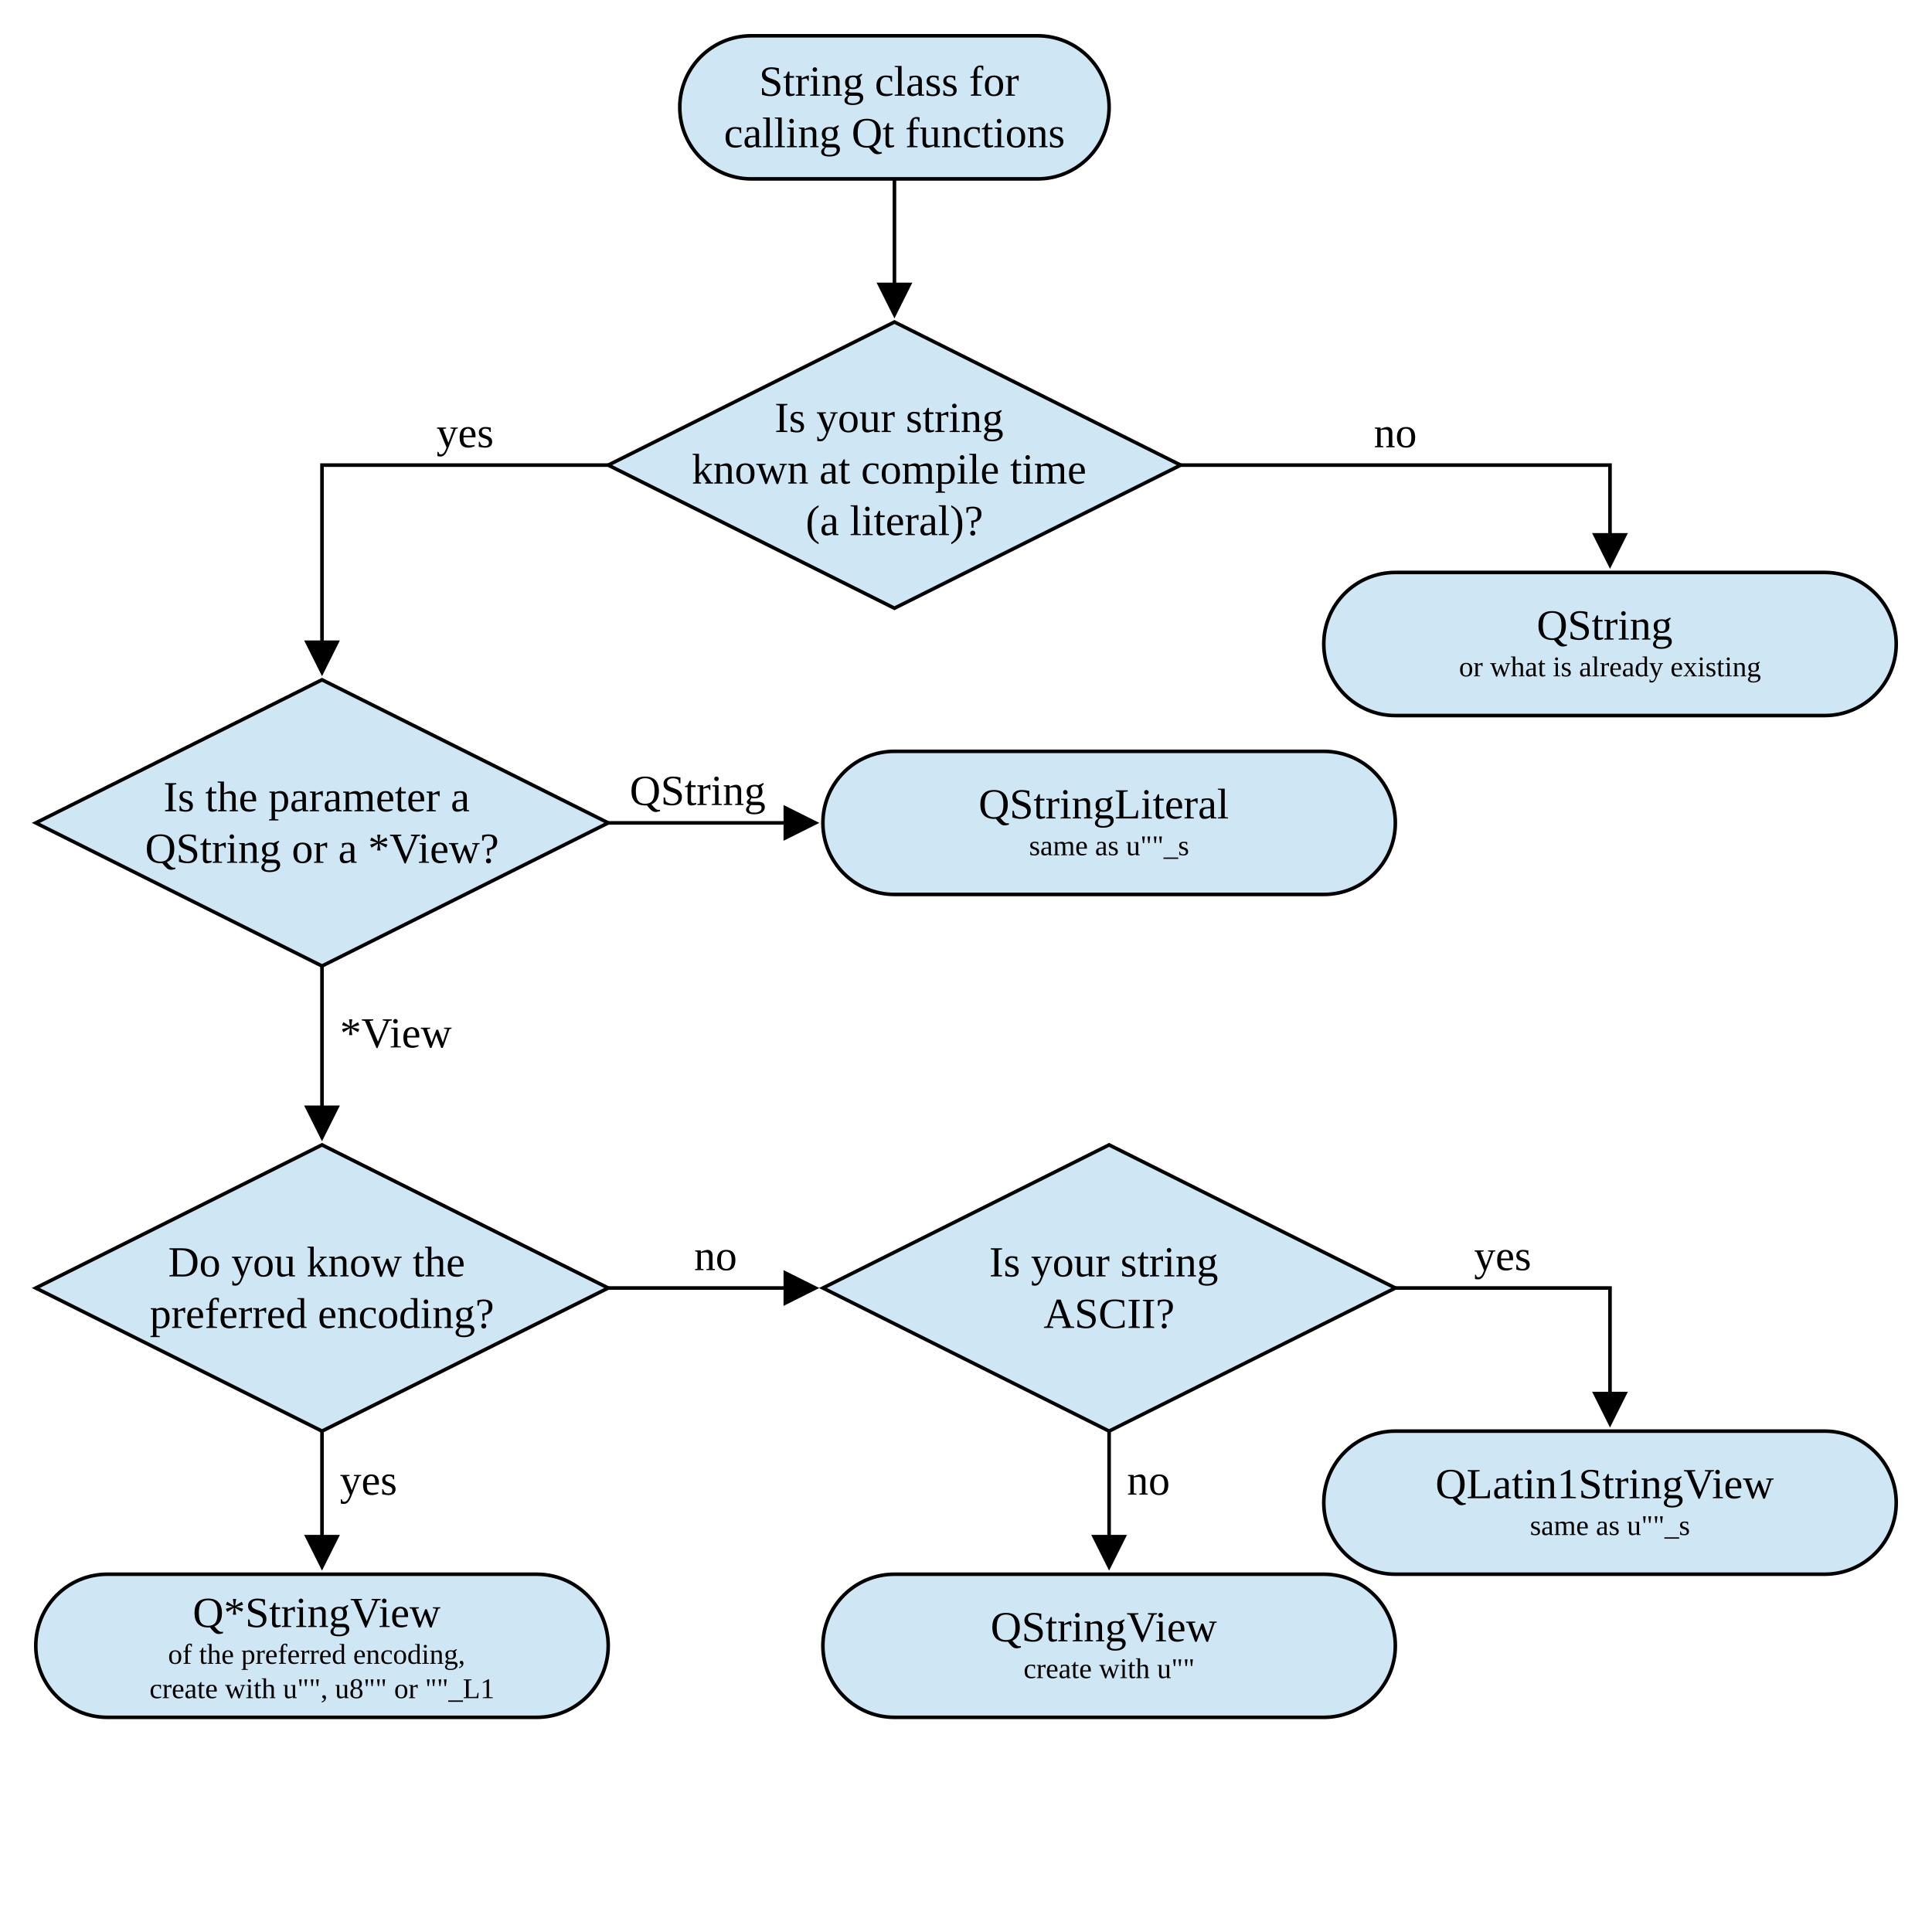
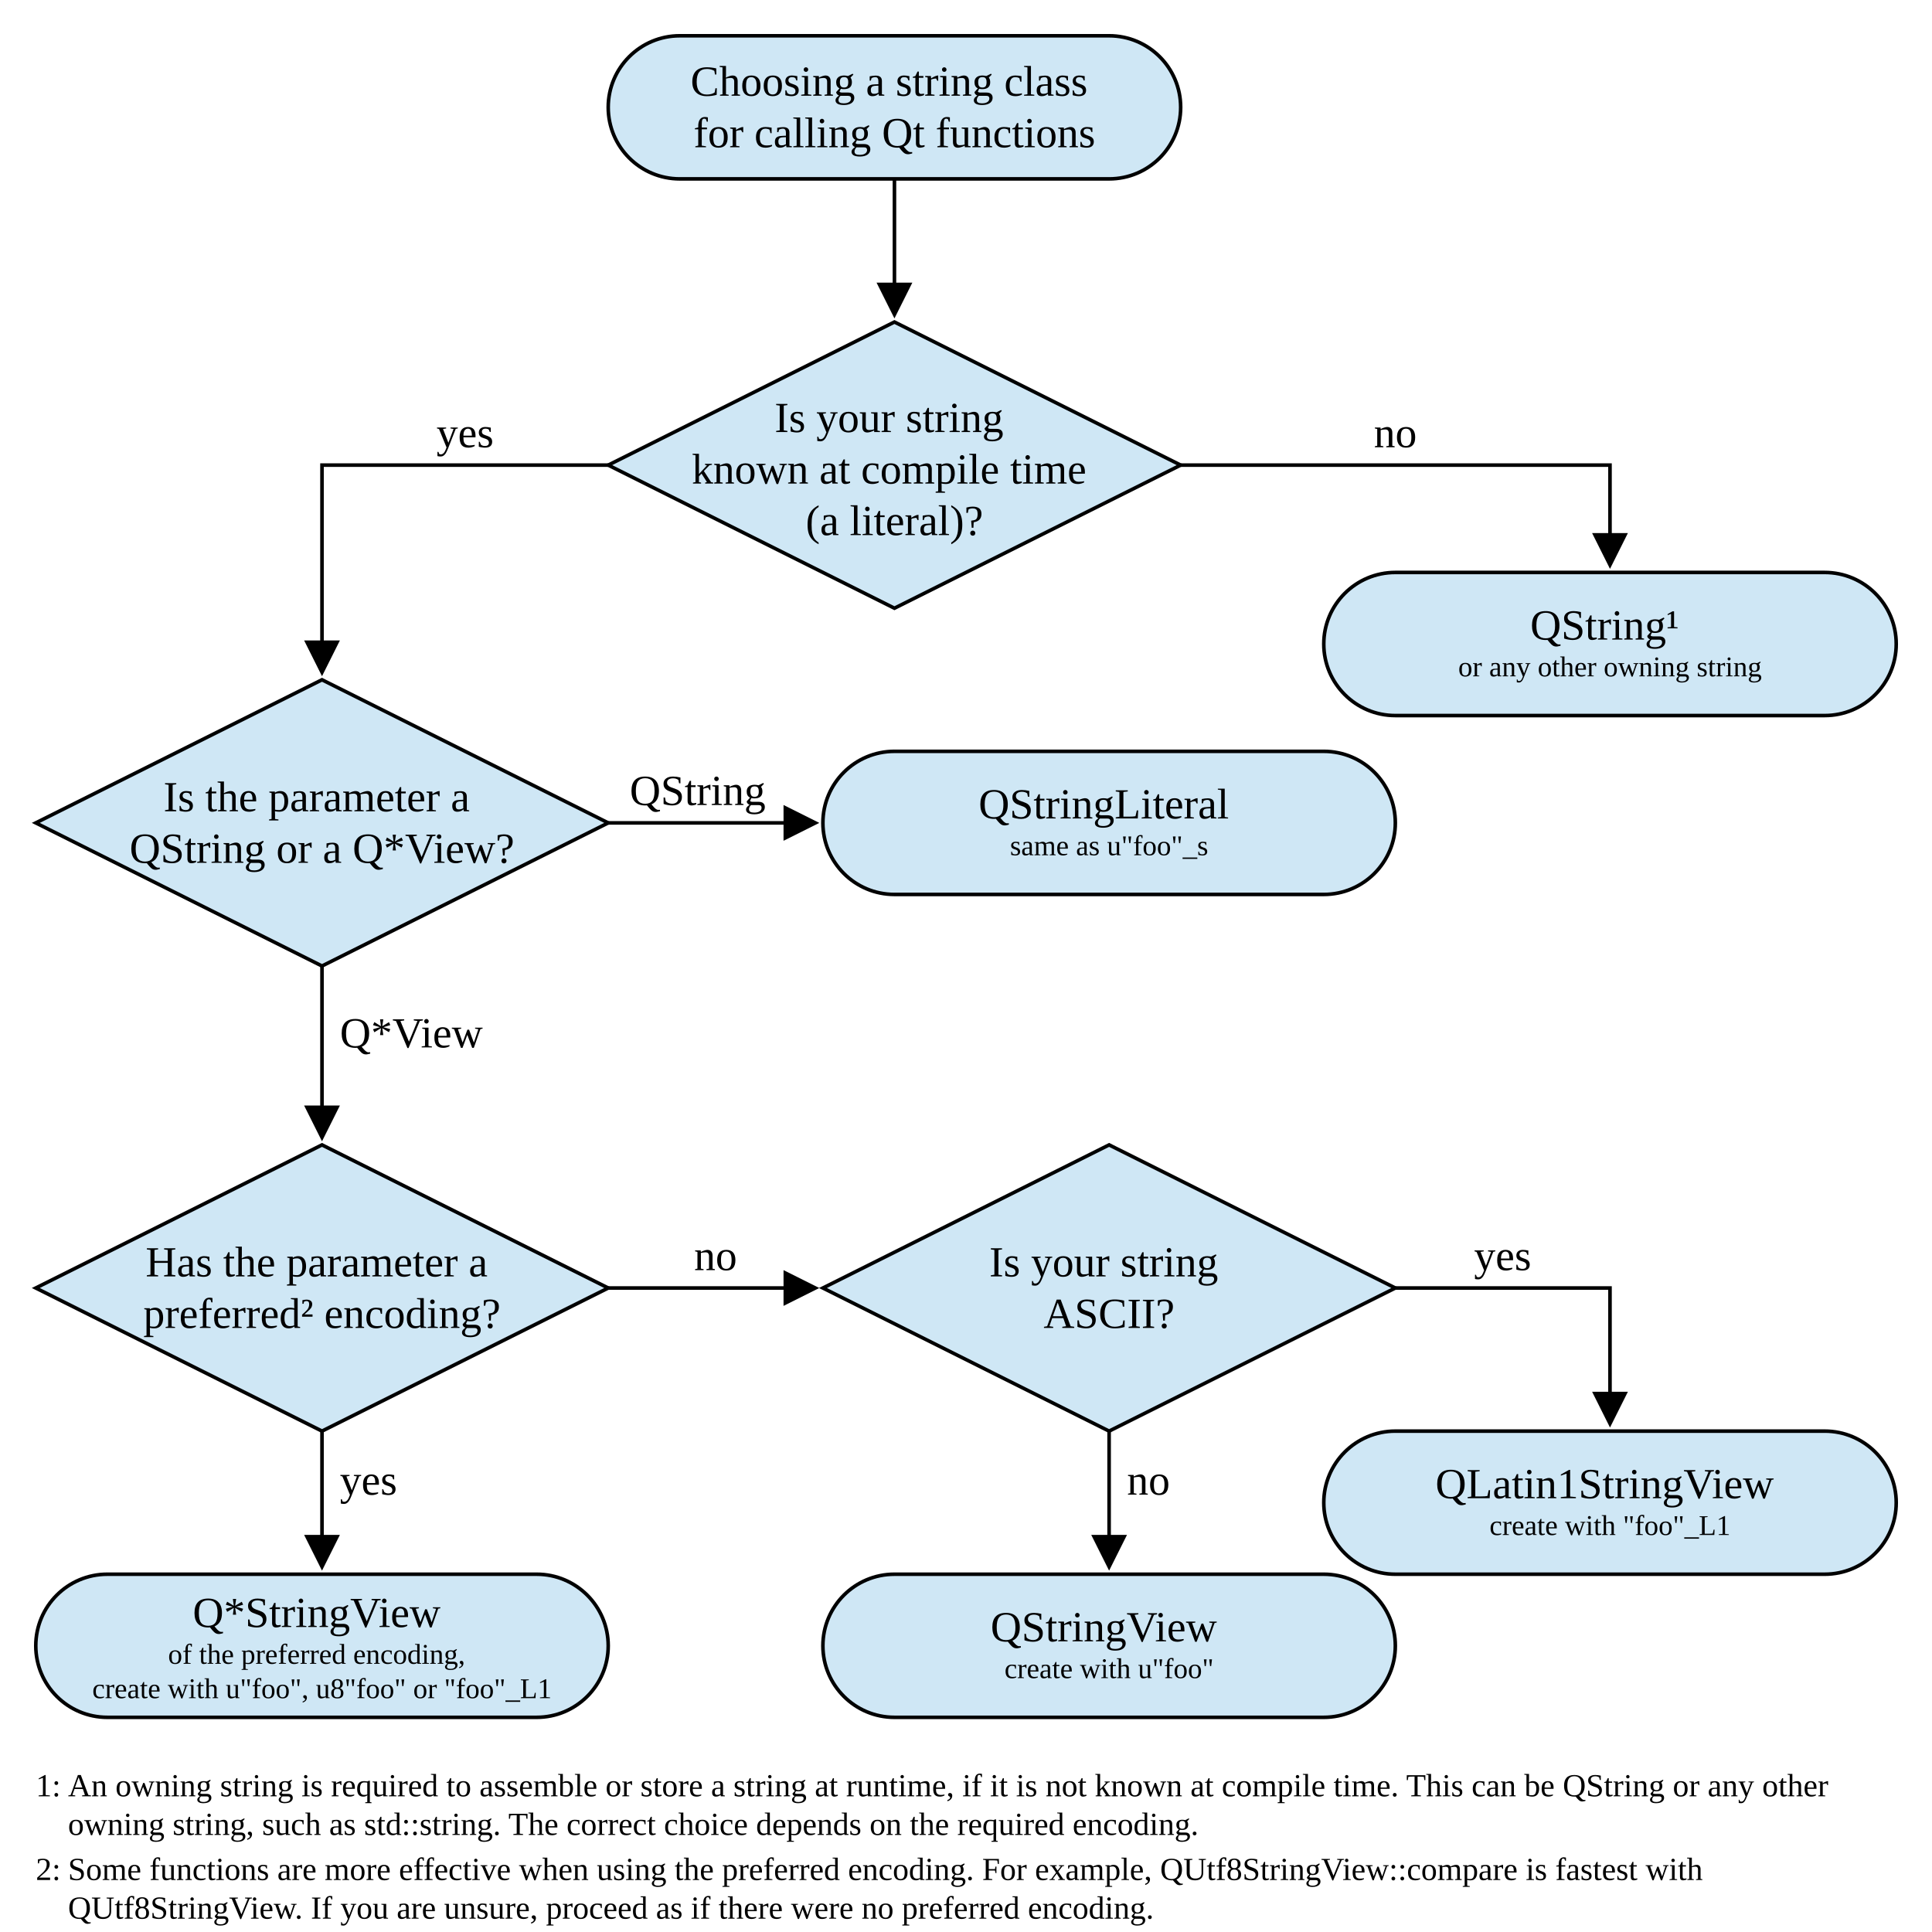
<svg xmlns="http://www.w3.org/2000/svg" viewBox="-410 -30 540 540" version="1.1">
  <defs>
    <path id="raute" fill="#cfe7f5" stroke="black" stroke-width="1px" d="m 0 -40 L 80 0 L 0 40 L -80 0 z" />
    <path id="lozenge" fill="#cfe7f5" stroke="black" stroke-width="1px" d="M -60,-20          h 120          a 20,20 0 0 1 20,20          v 0          a 20,20 0 0 1 -20,20          h -120          a 20,20 0 0 1 -20,-20          v 0          a 20,20 0 0 1 20,-20          Z" />
    <path id="lozenge_small" fill="#cfe7f5" stroke="black" stroke-width="1px" d="M -40,-20          h 80          a 20,20 0 0 1 20,20          v 0          a 20,20 0 0 1 -20,20          h -80          a 20,20 0 0 1 -20,-20          v 0          a 20,20 0 0 1 20,-20          Z" />
    <marker id="triangle" viewBox="0 0 10 10" refX="1" refY="5" markerUnits="strokeWidth" markerWidth="10" markerHeight="10" orient="auto">
      <path d="M 0 0 L 10 5 L 0 10 z" fill="black" />
    </marker>
  </defs>
  <g id="start" transform="translate(-160, 0)">
-     <use href="#lozenge_small" />
+     <use href="#lozenge" />
    <text font-size="12" fill="black" text-anchor="middle" dominant-baseline="middle" transform="translate(0, -6)">
-       <tspan x="0" dy="0em">String class for</tspan>
-       <tspan x="0" dy="1.2em">calling Qt functions</tspan>
+       <tspan x="0" dy="0em">Choosing a string class</tspan>
+       <tspan x="0" dy="1.2em">for calling Qt functions</tspan>
    </text>
  </g>
  <g id="param_or_return" transform="translate(-160, 100)">
    <use href="#raute" />
    <text font-size="12" fill="black" text-anchor="middle" dominant-baseline="middle" transform="translate(0, -12)">
      <tspan x="0" dy="0em">Is your string</tspan>
      <tspan x="0" dy="1.2em">known at compile time</tspan>
      <tspan x="0" dy="1.2em">(a literal)?</tspan>
    </text>
  </g>
  <g id="ref_or_perm" transform="translate(-320, 200)">
    <use href="#raute" />
    <text font-size="12" fill="black" text-anchor="middle" dominant-baseline="middle" transform="translate(0, -6)">
      <tspan x="0" dy="0em">Is the parameter a</tspan>
-       <tspan x="0" dy="1.2em">QString or a *View?</tspan>
+       <tspan x="0" dy="1.2em">QString or a Q*View?</tspan>
    </text>
  </g>
  <g id="ref_or_perm" transform="translate(-320, 330)">
    <use href="#raute" />
    <text font-size="12" fill="black" text-anchor="middle" dominant-baseline="middle" transform="translate(0, -6)">
-       <tspan x="0" dy="0em">Do you know the</tspan>
-       <tspan x="0" dy="1.2em">preferred encoding?</tspan>
+       <tspan x="0" dy="0em">Has the parameter a</tspan>
+       <tspan x="0" dy="1.2em">preferred² encoding?</tspan>
    </text>
  </g>
  <g id="make_copy" transform="translate(-100, 330)">
    <use href="#raute" />
    <text font-size="12" fill="black" text-anchor="middle" dominant-baseline="middle" transform="translate(0, -6)">
      <tspan x="0" dy="0em">Is your string</tspan>
      <tspan x="0" dy="1.2em">ASCII?</tspan>
    </text>
  </g>
  <g transform="translate(40, 150)">
    <use href="#lozenge" />
    <text font-size="12" fill="black" text-anchor="middle" dominant-baseline="middle" transform="translate(0, -4)">
-       <tspan x="0" dy="0em">QString</tspan>
-       <tspan font-size="8" x="0" dy="1.4em">or what is already existing</tspan>
+       <tspan x="0" dy="0em">QString¹</tspan>
+       <tspan font-size="8" x="0" dy="1.4em">or any other owning string</tspan>
    </text>
  </g>
  <g transform="translate(-100, 200)">
    <use href="#lozenge" />
    <text font-size="12" fill="black" text-anchor="middle" dominant-baseline="middle" transform="translate(0, -4)">
      <tspan x="0" dy="0em">QStringLiteral</tspan>
-       <tspan font-size="8" x="0" dy="1.4em">same as u""_s</tspan>
+       <tspan font-size="8" x="0" dy="1.4em">same as u"foo"_s</tspan>
    </text>
  </g>
  <g transform="translate(40, 390)">
    <use href="#lozenge" />
    <text font-size="12" fill="black" text-anchor="middle" dominant-baseline="middle" transform="translate(0, -4)">
      <tspan x="0" dy="0em">QLatin1StringView</tspan>
-       <tspan font-size="8" x="0" dy="1.4em">same as u""_s</tspan>
+       <tspan font-size="8" x="0" dy="1.4em">create with "foo"_L1</tspan>
    </text>
  </g>
  <g transform="translate(-100, 430)">
    <use href="#lozenge" />
    <text font-size="12" fill="black" text-anchor="middle" dominant-baseline="middle" transform="translate(0, -4)">
      <tspan x="0" dy="0em">QStringView</tspan>
-       <tspan font-size="8" x="0" dy="1.4em">create with u""</tspan>
+       <tspan font-size="8" x="0" dy="1.4em">create with u"foo"</tspan>
    </text>f
  </g>
  <g transform="translate(-320, 430)">
    <use href="#lozenge" />
    <text font-size="12" fill="black" text-anchor="middle" dominant-baseline="middle" transform="translate(0, -8)">
      <tspan x="0" dy="0em">Q*StringView</tspan>
      <tspan font-size="8" x="0" dy="1.4em">of the preferred encoding,</tspan>
-       <tspan font-size="8" x="0" dy="1.2em">create with u"", u8"" or ""_L1</tspan>
+       <tspan font-size="8" x="0" dy="1.2em">create with u"foo", u8"foo" or "foo"_L1</tspan>
    </text>
  </g>
  <g transform="translate(-160, 20)">
    <path fill="none" stroke="black" marker-end="url(#triangle)" d="M 0 0 l 0 30" />
  </g>
  <g transform="translate(-240, 100)">
    <path fill="none" stroke="black" marker-end="url(#triangle)" d="M 0 0 l -80 0 l 0 50" />
    <text x="-40" y="-5" font-size="12" fill="black" text-anchor="middle" dominant-baseline="auto">
      yes
    </text>
  </g>
  <g transform="translate(-80, 100)">
    <path fill="none" stroke="black" marker-end="url(#triangle)" d="M 0 0 l 120 0 l 0 20" />
    <text x="60" y="-5" font-size="12" fill="black" text-anchor="middle" dominant-baseline="auto">
      no
    </text>
  </g>
  <g transform="translate(-240, 200)">
    <path fill="none" stroke="black" marker-end="url(#triangle)" d="M 0 0 l 50 0 " />
    <text x="25" y="-5" font-size="12" fill="black" text-anchor="middle" dominant-baseline="auto">
      QString
    </text>
  </g>
  <g transform="translate(-320, 240)">
    <path fill="none" stroke="black" marker-end="url(#triangle)" d="M 0 0 l 0 40 " />
    <text x="5" y="20" font-size="12" fill="black" text-anchor="left" dominant-baseline="middle">
-       *View
+       Q*View
    </text>
  </g>
  <g transform="translate(-240, 330)">
    <path fill="none" stroke="black" marker-end="url(#triangle)" d="M 0 0 l 50 0" />
    <text x="30" y="-5" font-size="12" fill="black" text-anchor="middle" dominant-baseline="auto">
      no
    </text>
  </g>
  <g transform="translate(-320, 370)">
    <path fill="none" stroke="black" marker-end="url(#triangle)" d="M 0 0 l 0 30" />
    <text x="5" y="15" font-size="12" fill="black" text-anchor="left" dominant-baseline="middle">
      yes
    </text>
  </g>
  <g transform="translate(-20, 330)">
    <path fill="none" stroke="black" marker-end="url(#triangle)" d="M 0 0 l 60 0 l 0 30" />
    <text x="30" y="-5" font-size="12" fill="black" text-anchor="middle" dominant-baseline="auto">
      yes
    </text>
  </g>
  <g transform="translate(-100, 370)">
    <path fill="none" stroke="black" marker-end="url(#triangle)" d="M 0 0 l 0 30" />
    <text x="5" y="15" font-size="12" fill="black" text-anchor="left" dominant-baseline="middle">
      no
    </text>
  </g>
+   <g transform="translate(-400, 465)">
+     <text x="5" y="5" font-size="9" fill="black" text-anchor="left" dominant-baseline="middle">
+       <tspan x="0" dy="0em">1:</tspan>
+       <tspan x="1em" dy="0em">An owning string is required to assemble or store
+         a string at runtime, if it is not known at compile time. This can be
+         QString or any other</tspan>
+       <tspan x="1em" dy="1.2em">owning string, such as std::string. The correct
+         choice depends on the required encoding.</tspan>
+       <tspan x="0" dy="1.4em">2:</tspan>
+       <tspan x="1em" dy="0em">Some functions are more effective when using the
+         preferred encoding. For example, QUtf8StringView::compare is fastest
+         with</tspan>
+       <tspan x="1em" dy="1.2em">QUtf8StringView. If you are unsure, proceed as
+         if there were no preferred encoding.</tspan>
+     </text>
+   </g>
</svg>
